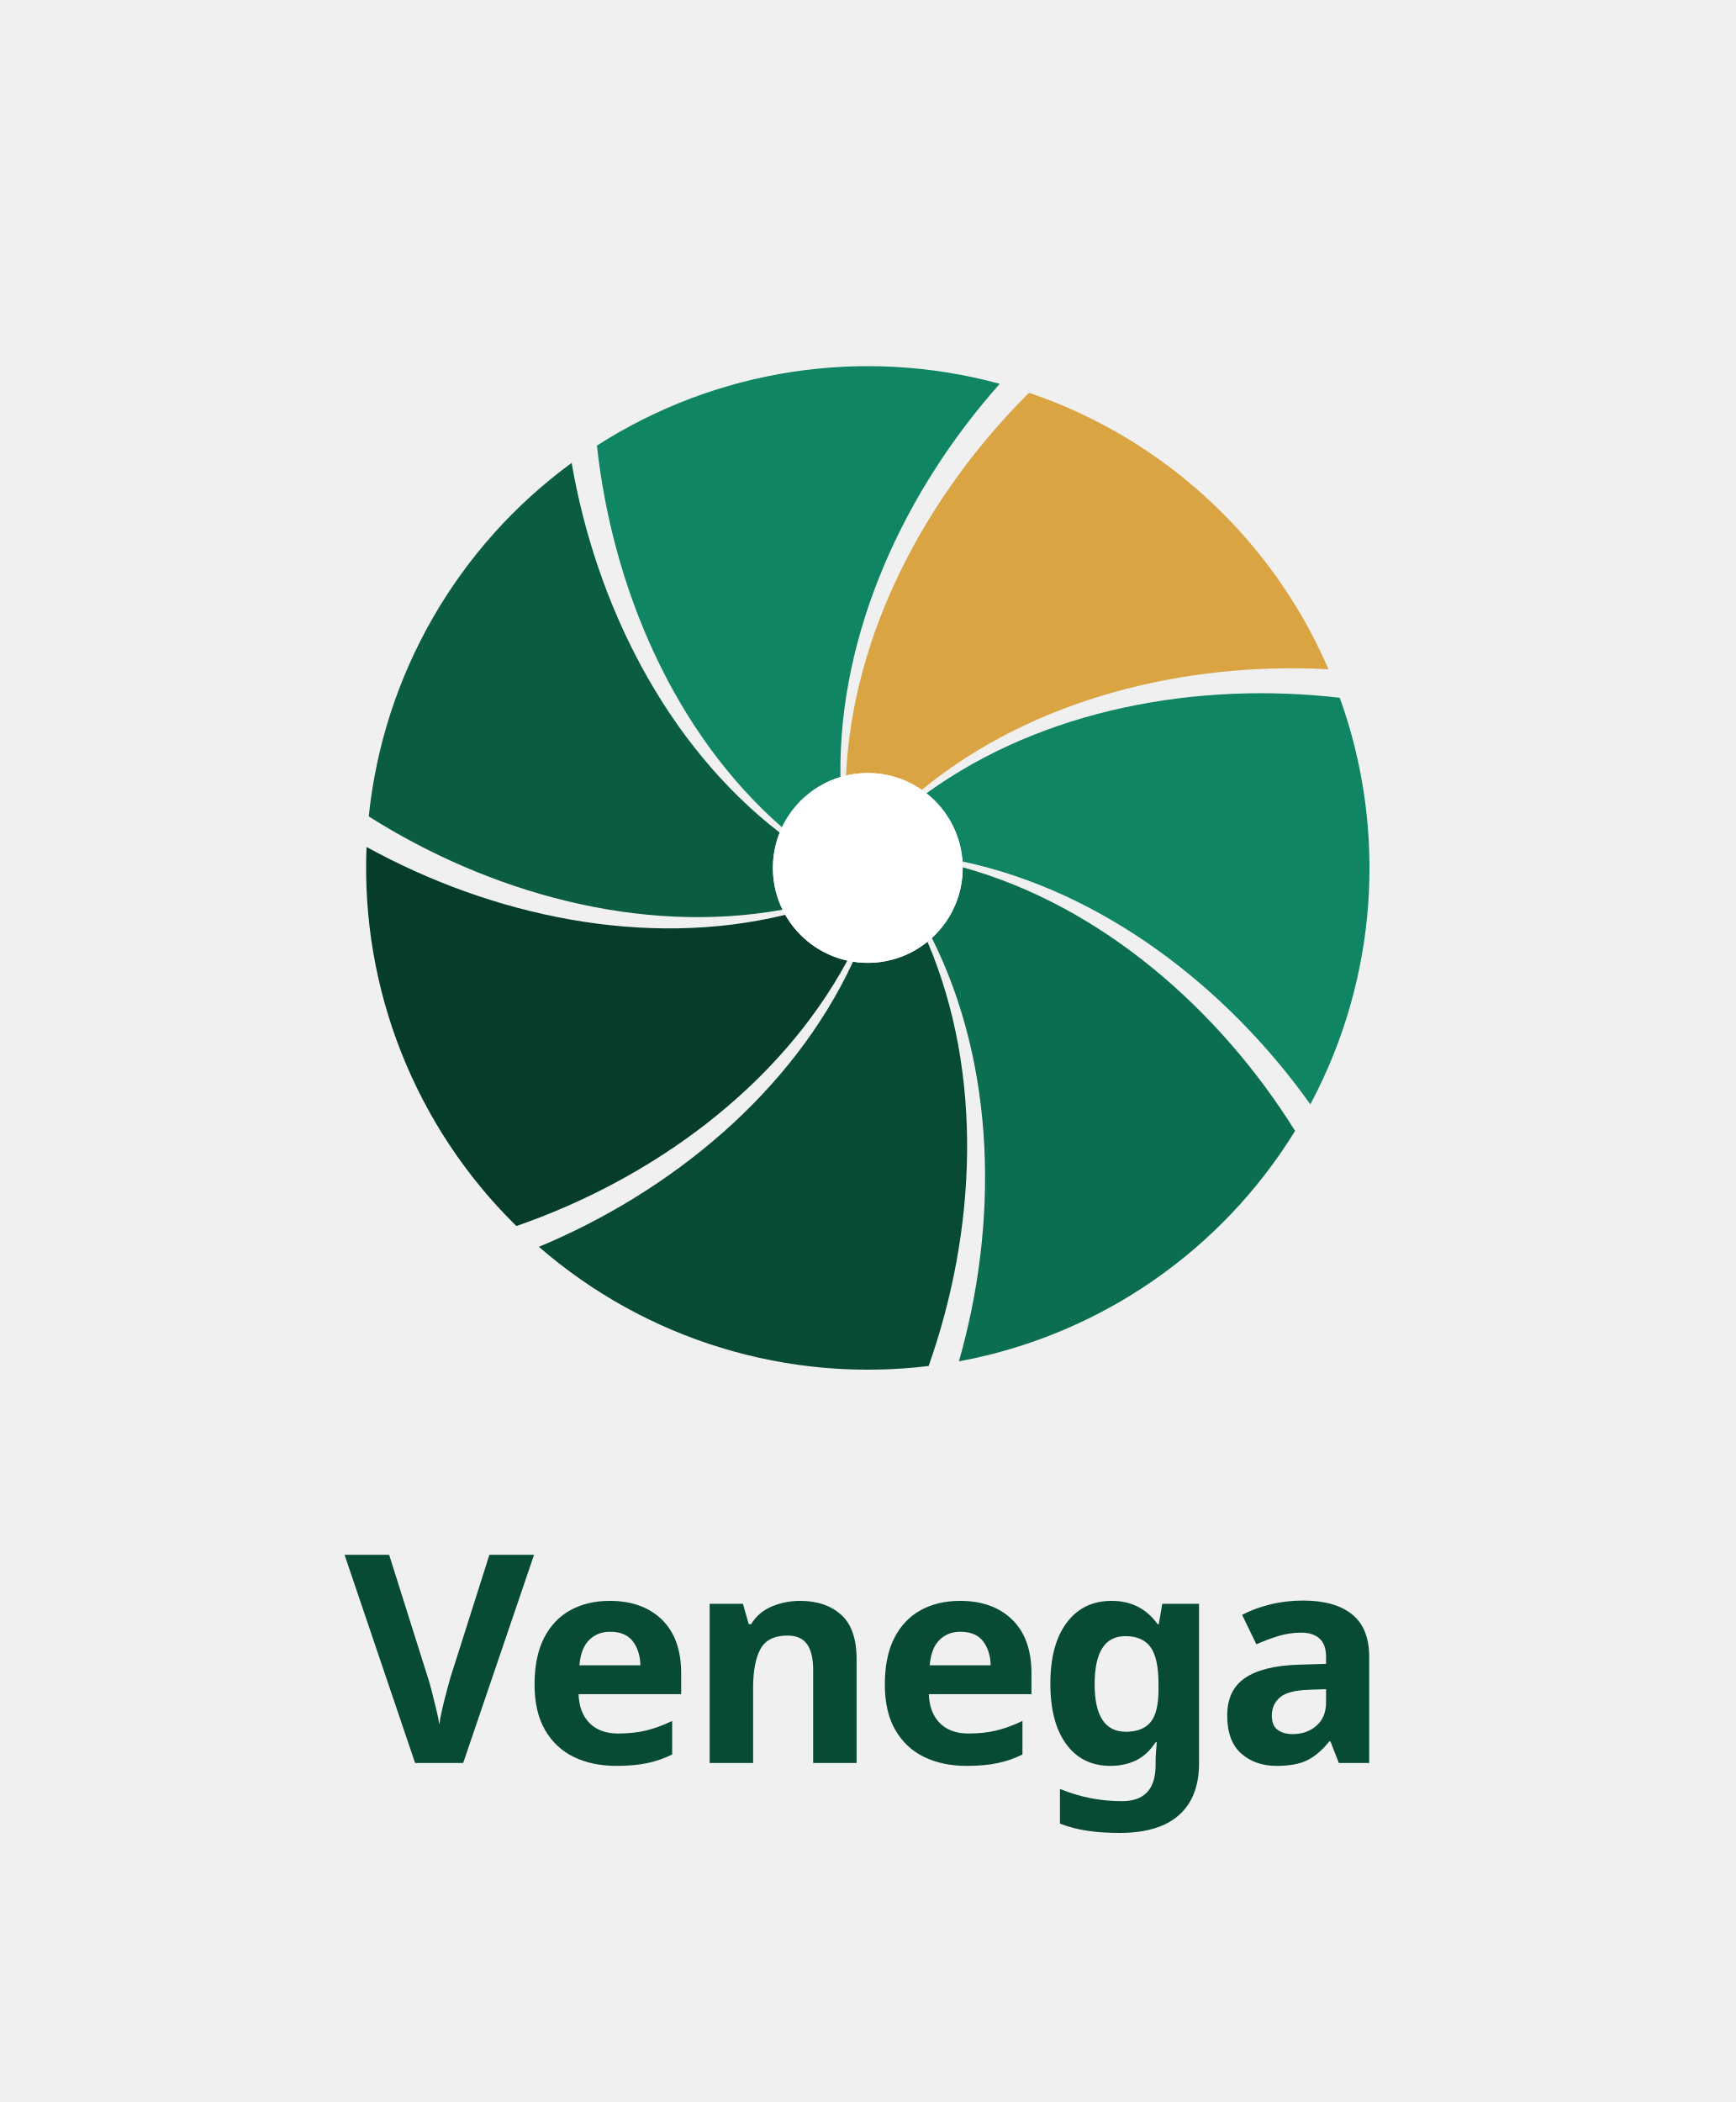
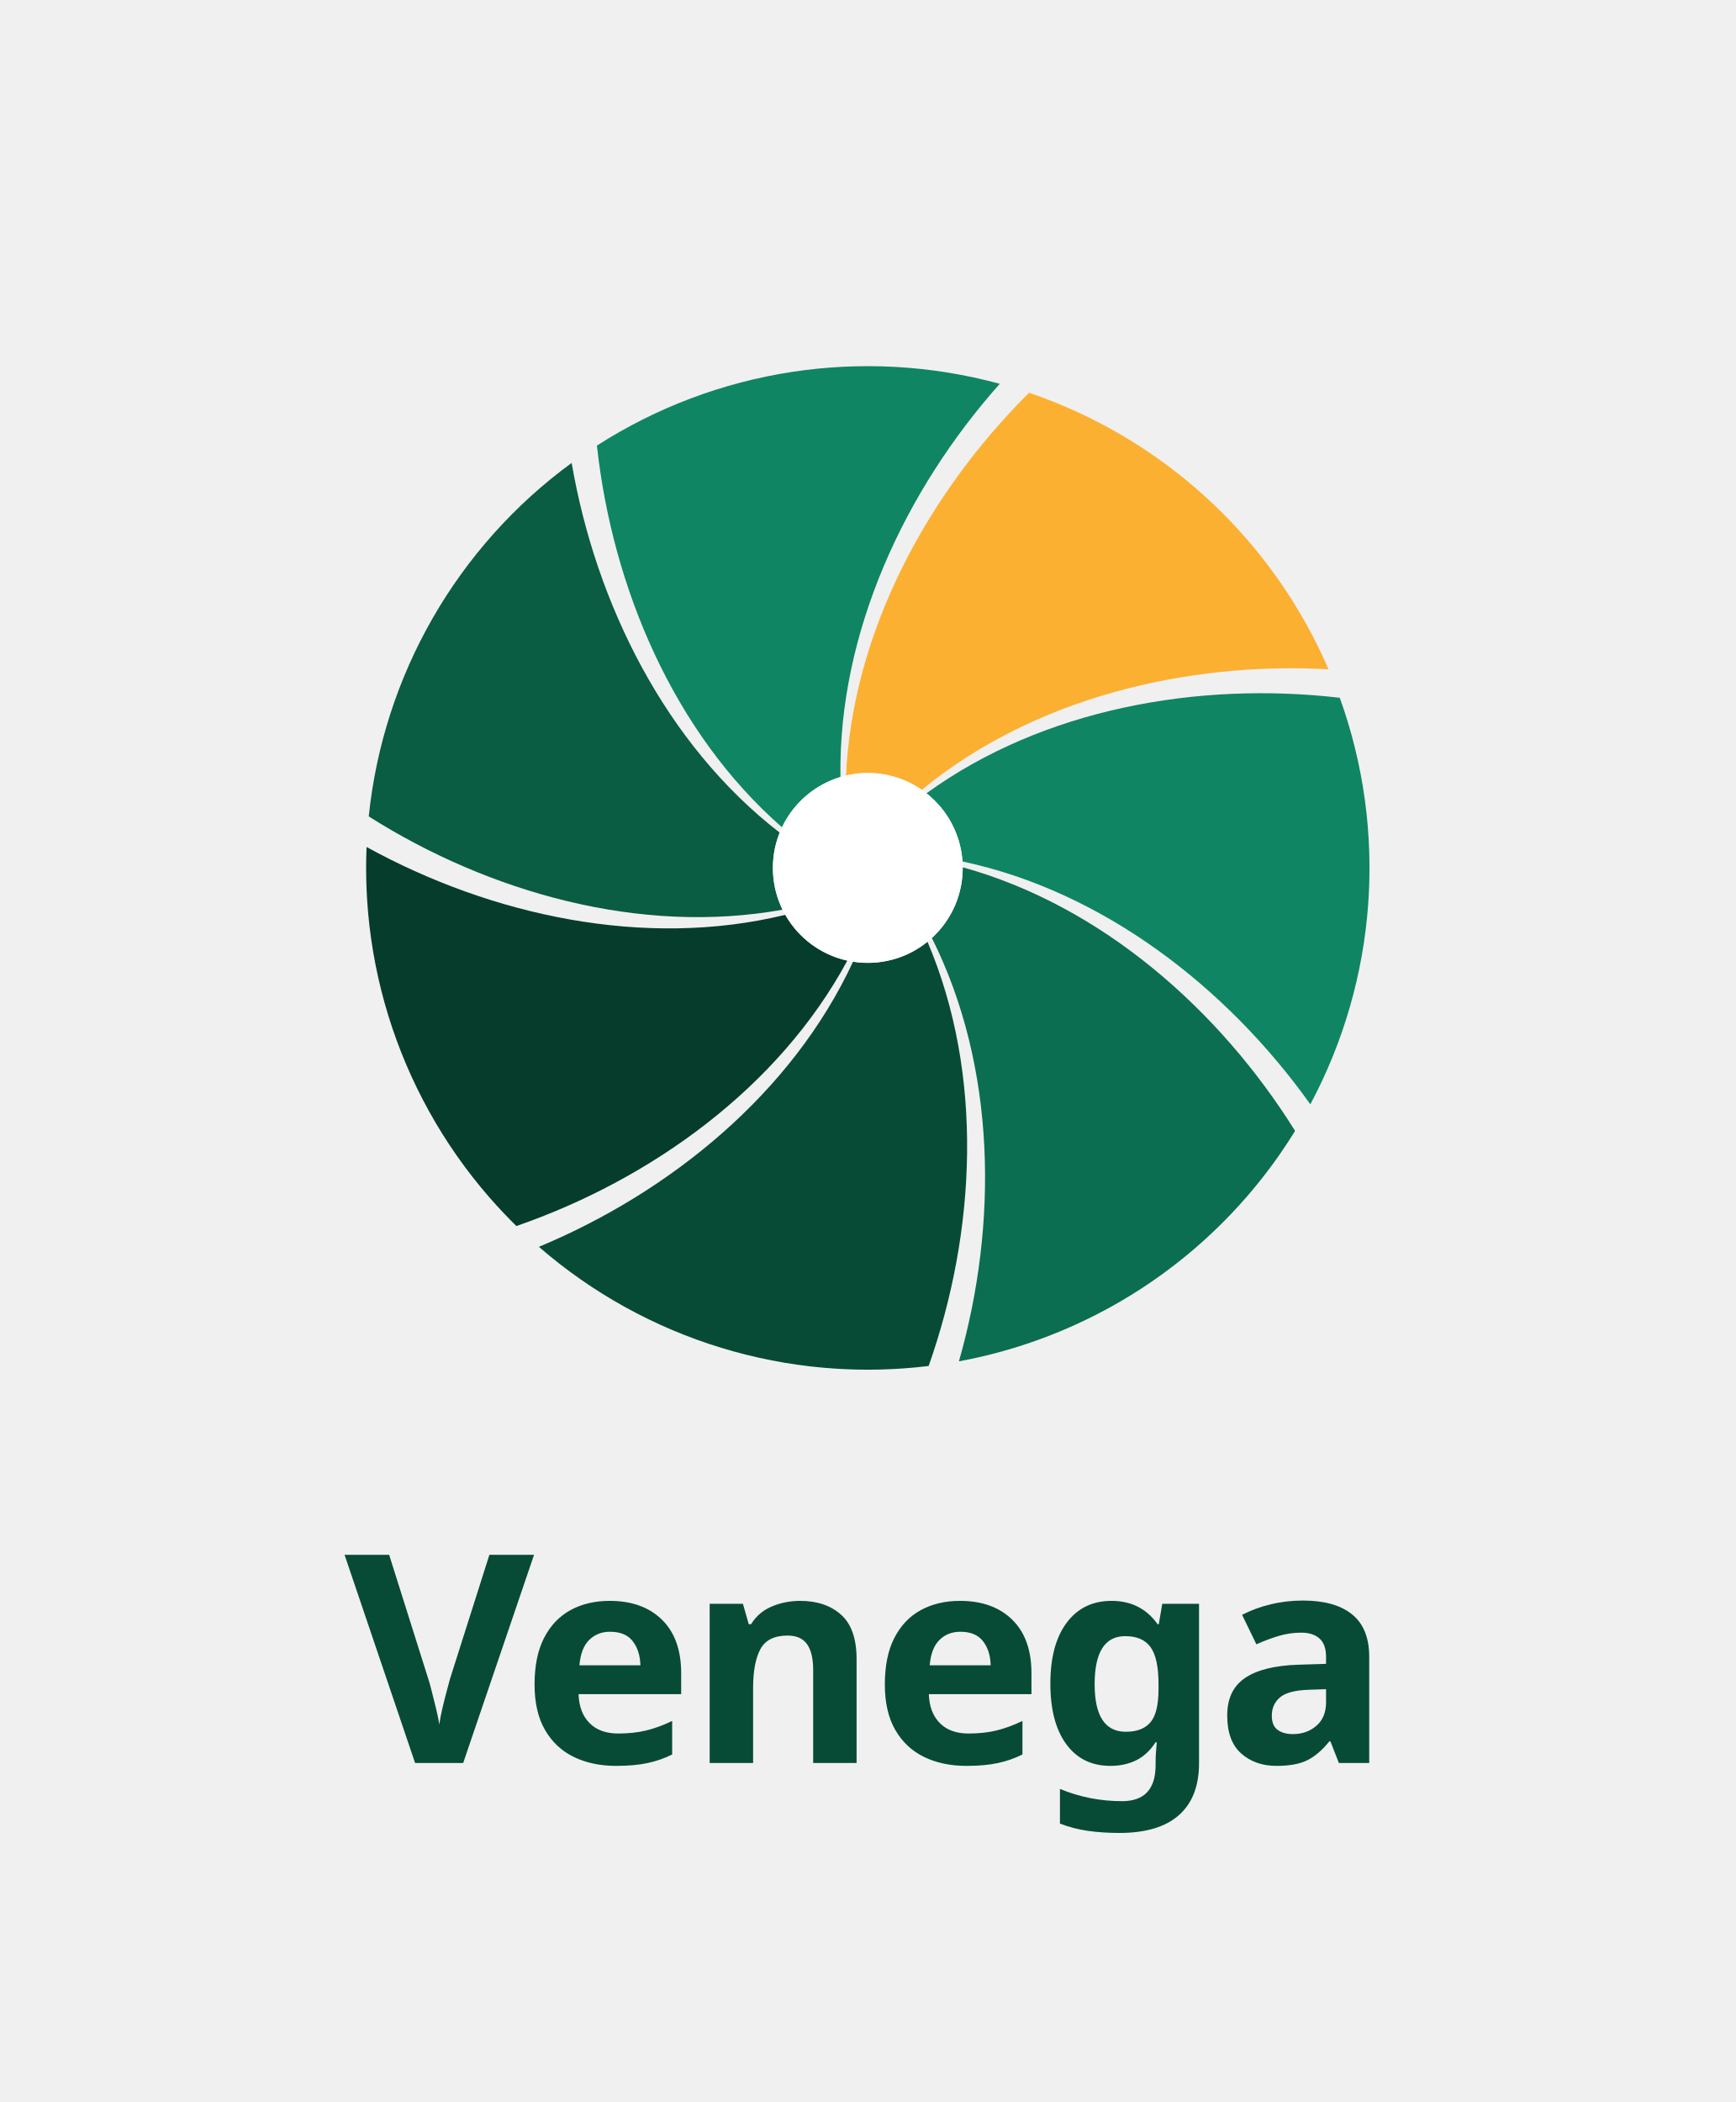
<svg xmlns="http://www.w3.org/2000/svg" viewBox="0 0 512 620" fill="none">
  <defs>
    <clipPath id="aperture-clip">
      <circle cx="256" cy="256" r="148" />
    </clipPath>
  </defs>
  <g clip-path="url(#aperture-clip)">
-     <path d="M 249.58 228.75 C 251.54 186.14, 273.81 145.43, 303.57 115.85 A 148 148 0 0 1 391.91 197.41 C 350.01 195.13, 304.87 205.88, 271.93 232.97 A 28 28 0 0 0 249.58 228.75 Z" fill="#D9A441" />
+     <path d="M 249.58 228.75 C 251.54 186.14, 273.81 145.43, 303.57 115.85 A 148 148 0 0 1 391.91 197.41 C 350.01 195.13, 304.87 205.88, 271.93 232.97 A 28 28 0 0 0 249.58 228.75 Z" fill="#FCB031" />
    <path d="M 273.31 233.99 C 307.84 208.96, 353.56 200.98, 395.23 205.81 A 148 148 0 0 1 386.55 325.73 C 362.21 291.55, 325.65 262.96, 283.94 254.1 A 28 28 0 0 0 273.31 233.99 Z" fill="#0F8563" />
    <path d="M 284 255.81 C 325.1 267.2, 359.84 297.97, 382.05 333.57 A 148 148 0 0 1 282.88 401.54 C 294.42 361.2, 293.99 314.8, 274.9 276.66 A 28 28 0 0 0 284 255.81 Z" fill="#0B6E50" />
    <path d="M 273.61 277.77 C 290.33 317.01, 287.93 363.35, 273.95 402.91 A 148 148 0 0 1 158.97 367.76 C 197.71 351.63, 233.71 322.36, 251.64 283.66 A 28 28 0 0 0 273.61 277.77 Z" fill="#074B36" />
    <path d="M 249.96 283.34 C 229.7 320.87, 191.98 347.9, 152.33 361.63 A 148 148 0 0 1 108.13 249.82 C 144.88 270.05, 190.22 279.95, 231.66 269.83 A 28 28 0 0 0 249.96 283.34 Z" fill="#063C2C" />
    <path d="M 230.86 268.32 C 188.89 275.89, 144.23 263.24, 108.78 240.81 A 148 148 0 0 1 168.64 136.54 C 175.74 177.89, 196.27 219.51, 230.01 245.59 A 28 28 0 0 0 230.86 268.32 Z" fill="#0A5C42" />
    <path d="M 230.69 244.02 C 198.6 215.93, 180.65 173.13, 176.09 131.43 A 148 148 0 0 1 294.93 113.21 C 267.03 144.54, 247.29 186.54, 247.93 229.19 A 28 28 0 0 0 230.69 244.02 Z" fill="#0F8563" />
  </g>
  <circle cx="256" cy="256" r="28" fill="white" />
  <text x="256" y="520" text-anchor="middle" font-family="'Sora','Baloo 2','Nunito','Outfit',sans-serif" font-weight="800" font-size="86" fill="#074B36" letter-spacing="-2">Venega</text>
</svg>
